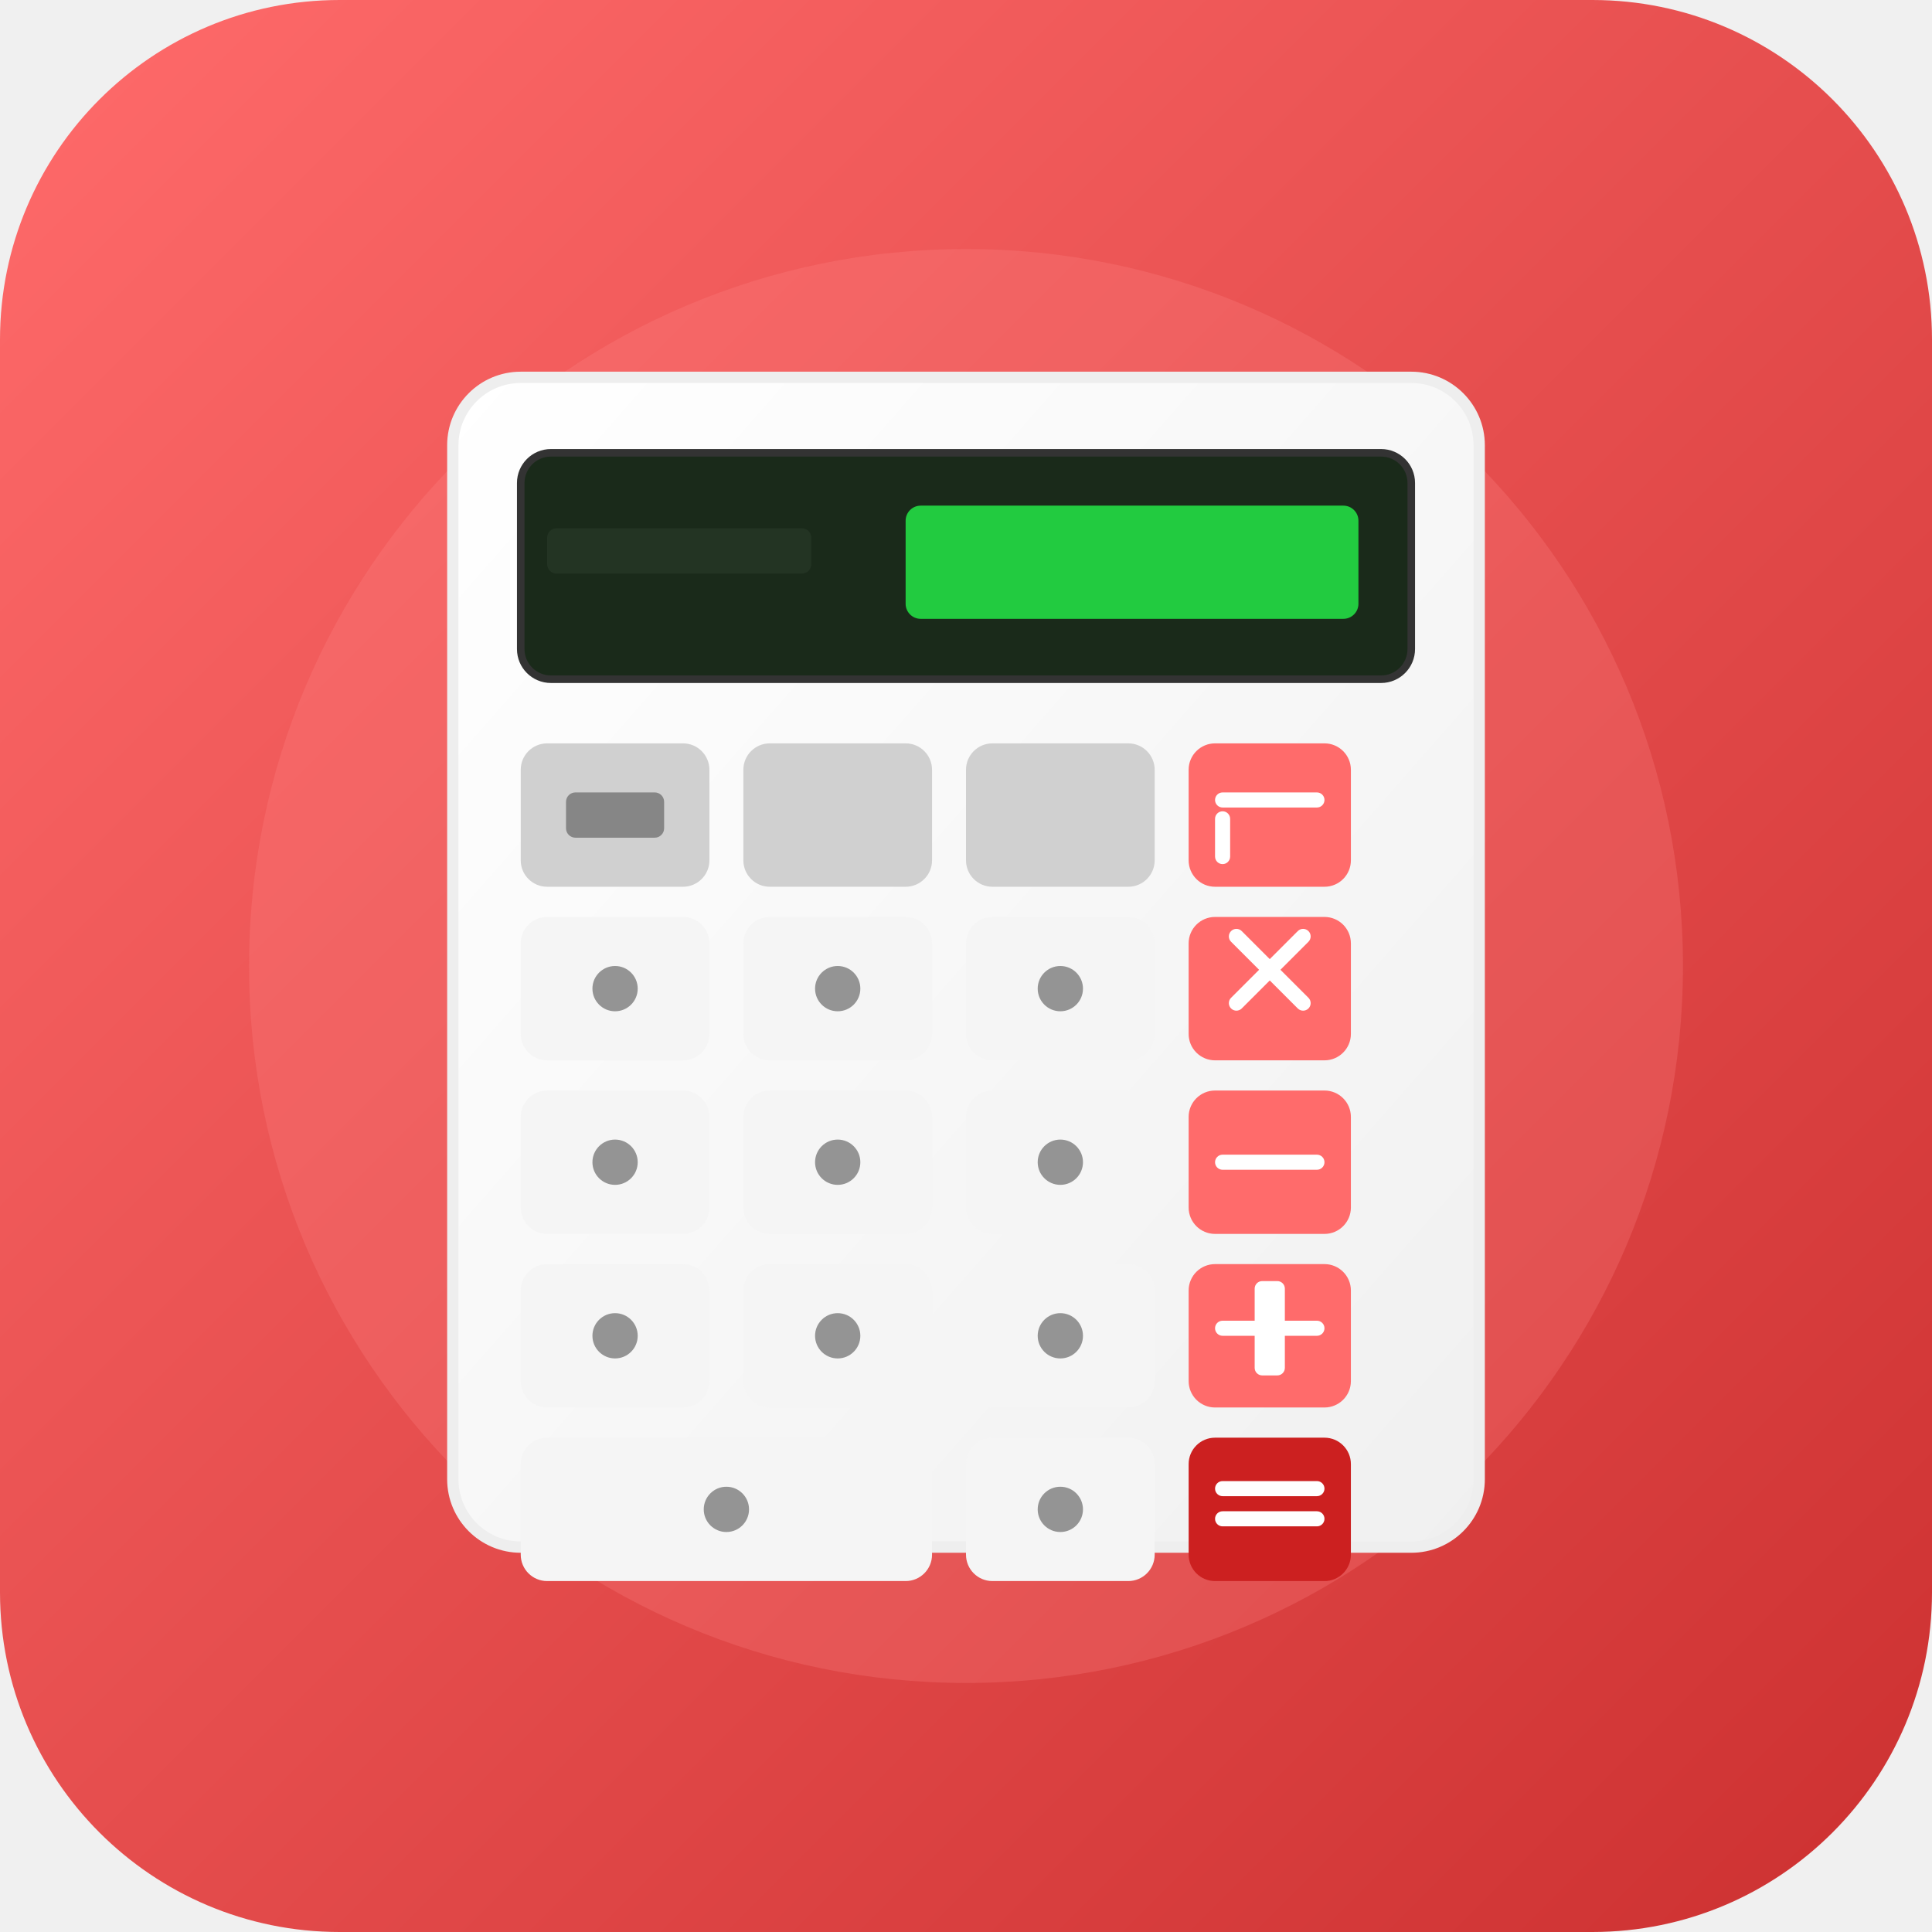
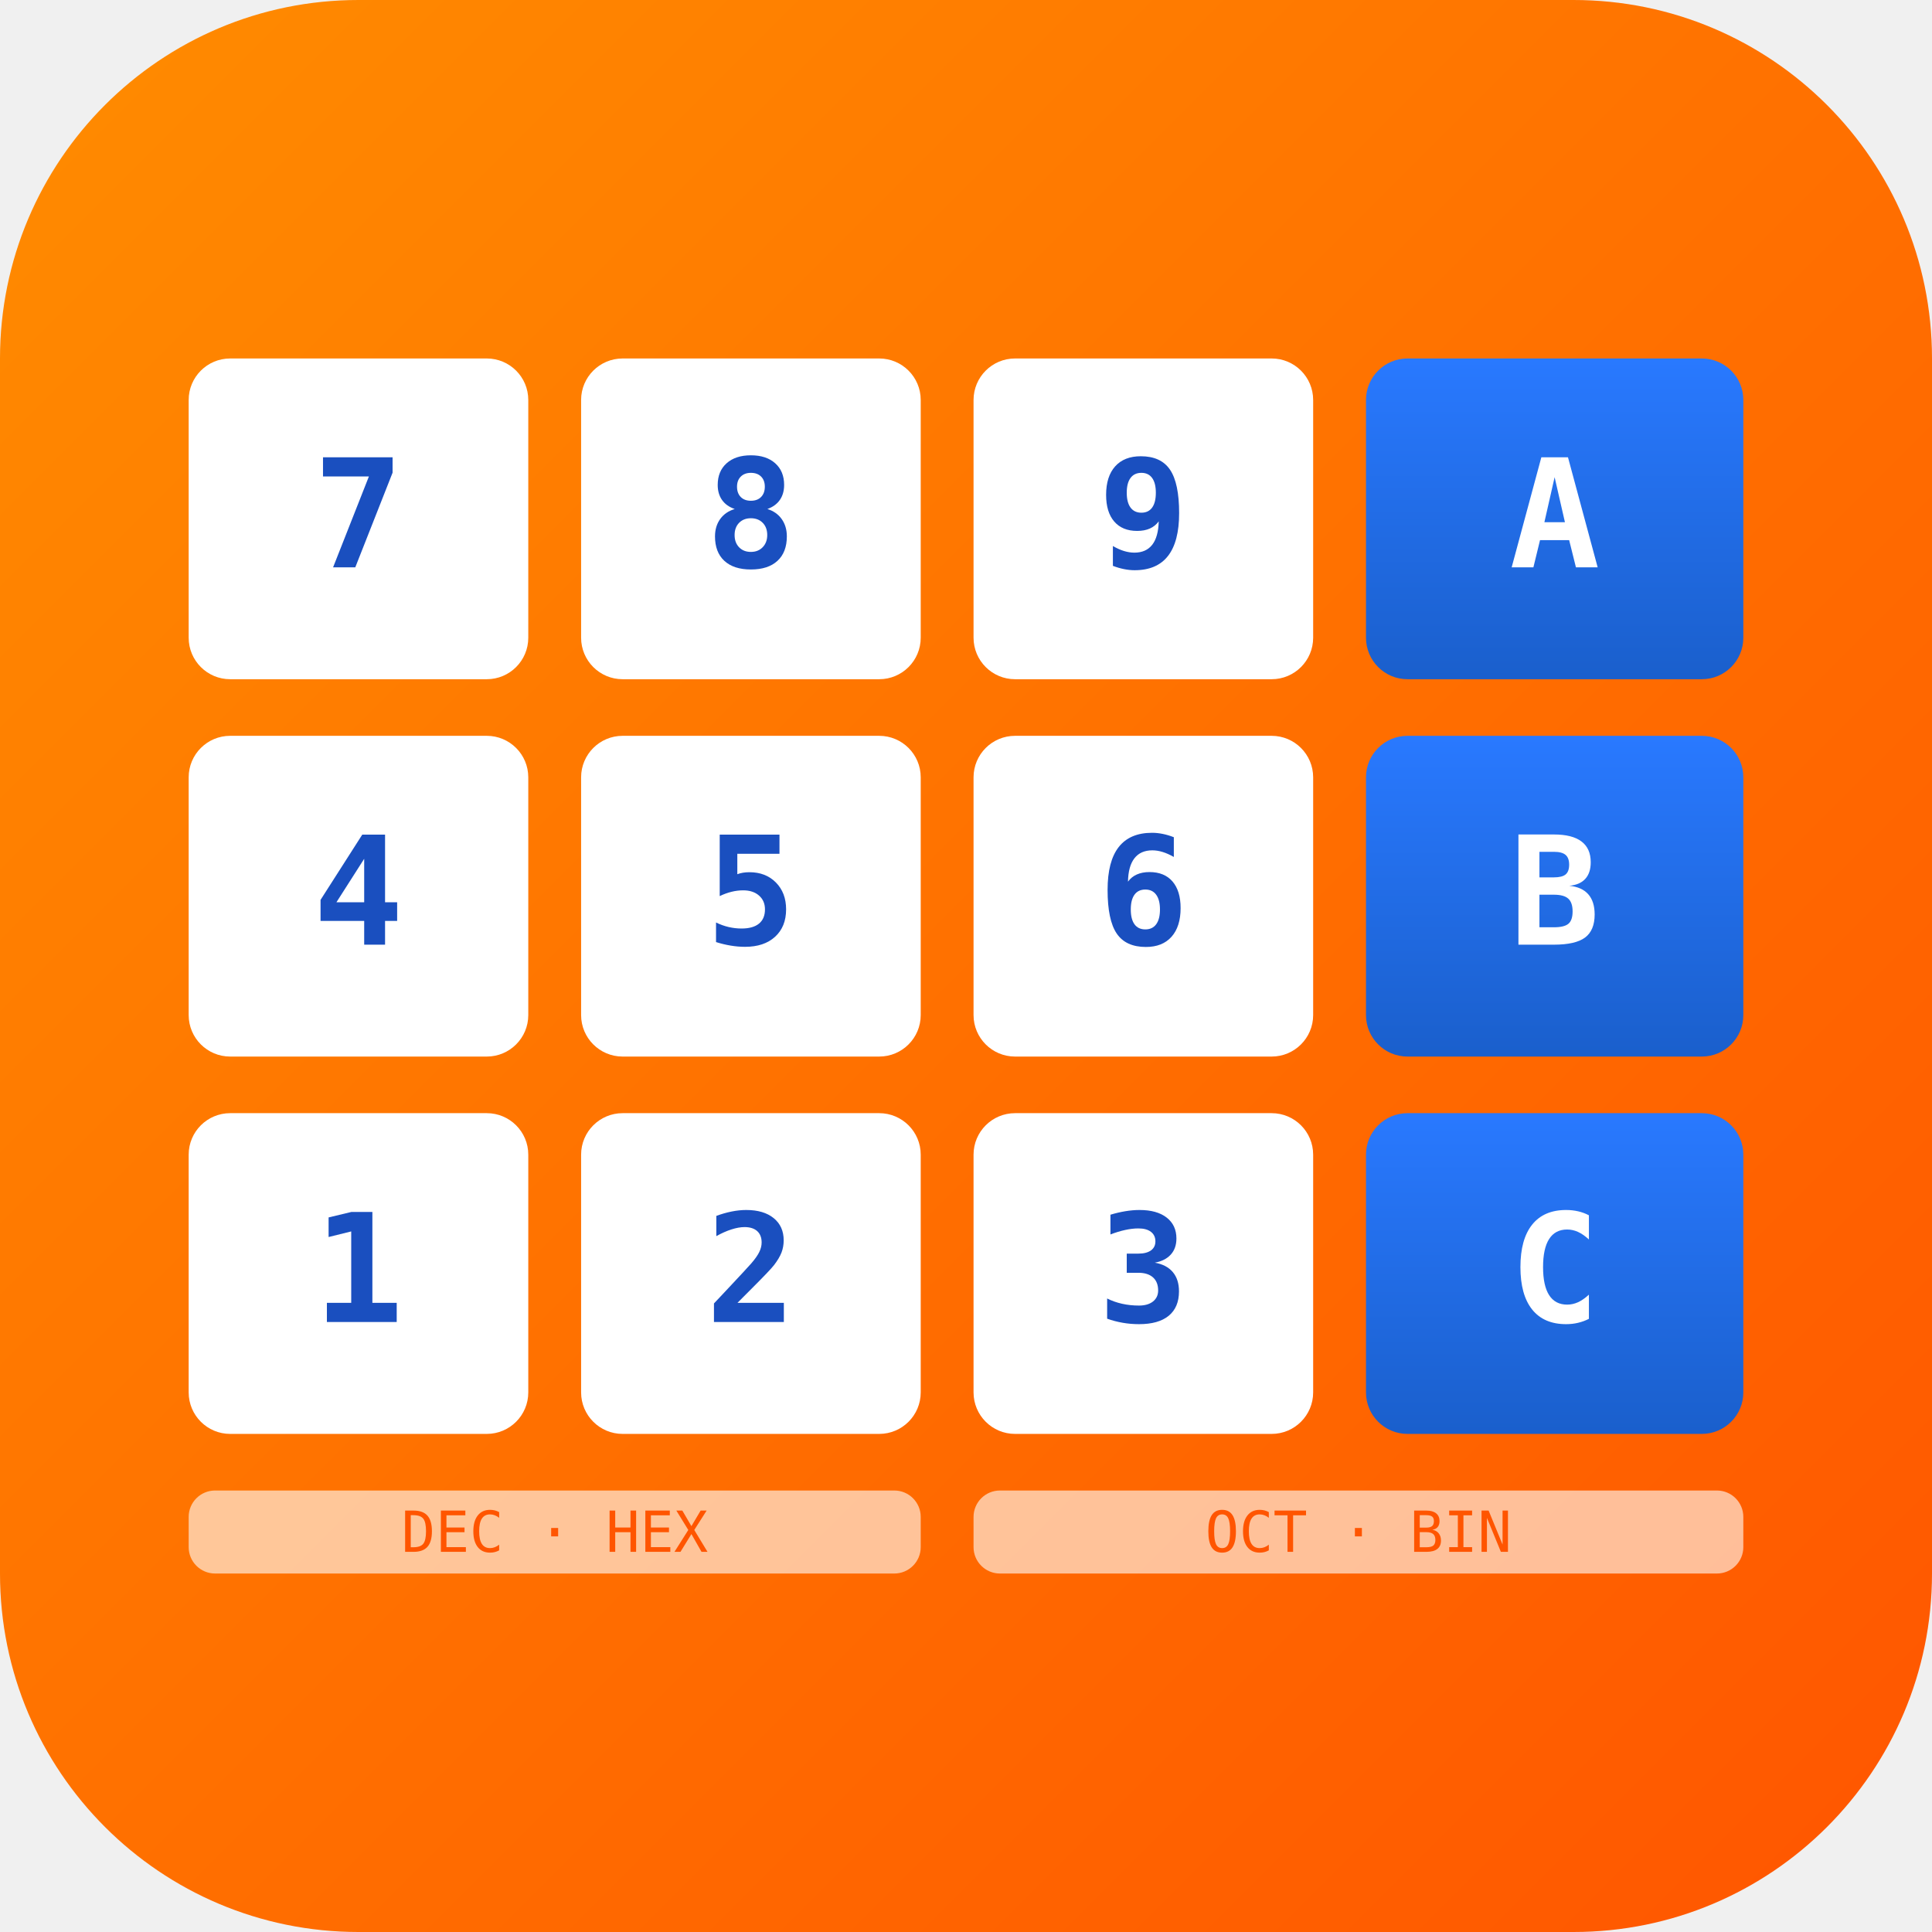
<svg xmlns="http://www.w3.org/2000/svg" viewBox="0 0 1024 1024">
  <defs>
-     <clipPath id="qc-bg-clip-01">
-       <rect width="1024" height="1024" rx="180" />
-     </clipPath>
-     <linearGradient id="qc-bg-grad-01" x1="0%" y1="0%" x2="100%" y2="100%">
-       <stop offset="0%" stop-color="#FF6B6B" />
-       <stop offset="100%" stop-color="#CC3030" />
+     <linearGradient id="bgOr" x1="0" y1="0" x2="1" y2="1">
+       <stop offset="0%" stop-color="#FF8C00" />
+       <stop offset="100%" stop-color="#FF5500" />
    </linearGradient>
-     <linearGradient id="calc-body-grad" x1="0%" y1="0%" x2="100%" y2="100%">
-       <stop offset="0%" stop-color="#FFFFFF" />
-       <stop offset="100%" stop-color="#F0F0F0" />
+     <linearGradient id="btnBlue" x1="0" y1="0" x2="0" y2="1">
+       <stop offset="0%" stop-color="#2979FF" />
+       <stop offset="100%" stop-color="#1A5FCC" />
    </linearGradient>
  </defs>
-   <rect width="1024" height="1024" rx="180" fill="url(#qc-bg-grad-01)" />
-   <g clip-path="url(#qc-bg-clip-01)">
-     <circle cx="512" cy="512" r="380" fill="#FF8888" opacity="0.25" />
-     <rect x="240" y="200" width="544" height="620" rx="36" fill="url(#calc-body-grad)" stroke="#EEEEEE" stroke-width="6" />
-     <rect x="276" y="240" width="472" height="120" rx="16" fill="#1A2A1A" stroke="#333333" stroke-width="4" />
-     <rect x="480" y="268" width="240" height="60" rx="8" fill="#22DD44" opacity="0.9" />
-     <rect x="290" y="280" width="140" height="24" rx="5" fill="#2A3A2A" opacity="0.6" />
-     <rect x="276" y="394" width="100" height="76" rx="14" fill="#D0D0D0" />
-     <rect x="394" y="394" width="100" height="76" rx="14" fill="#D0D0D0" />
-     <rect x="512" y="394" width="100" height="76" rx="14" fill="#D0D0D0" />
-     <rect x="630" y="394" width="86" height="76" rx="14" fill="#FF6B6B" />
-     <rect x="276" y="486" width="100" height="76" rx="14" fill="#F5F5F5" />
-     <rect x="394" y="486" width="100" height="76" rx="14" fill="#F5F5F5" />
-     <rect x="512" y="486" width="100" height="76" rx="14" fill="#F5F5F5" />
-     <rect x="630" y="486" width="86" height="76" rx="14" fill="#FF6B6B" />
-     <rect x="276" y="578" width="100" height="76" rx="14" fill="#F5F5F5" />
-     <rect x="394" y="578" width="100" height="76" rx="14" fill="#F5F5F5" />
-     <rect x="512" y="578" width="100" height="76" rx="14" fill="#F5F5F5" />
-     <rect x="630" y="578" width="86" height="76" rx="14" fill="#FF6B6B" />
-     <rect x="276" y="670" width="100" height="76" rx="14" fill="#F5F5F5" />
-     <rect x="394" y="670" width="100" height="76" rx="14" fill="#F5F5F5" />
-     <rect x="512" y="670" width="100" height="76" rx="14" fill="#F5F5F5" />
-     <rect x="630" y="670" width="86" height="76" rx="14" fill="#FF6B6B" />
-     <rect x="276" y="762" width="218" height="76" rx="14" fill="#F5F5F5" />
-     <rect x="512" y="762" width="100" height="76" rx="14" fill="#F5F5F5" />
-     <rect x="630" y="762" width="86" height="76" rx="14" fill="#CC2020" />
-     <rect x="300" y="420" width="52" height="24" rx="5" fill="#666666" opacity="0.7" />
-     <circle cx="326" cy="524" r="12" fill="#333333" opacity="0.5" />
-     <circle cx="444" cy="524" r="12" fill="#333333" opacity="0.5" />
-     <circle cx="562" cy="524" r="12" fill="#333333" opacity="0.5" />
-     <circle cx="326" cy="616" r="12" fill="#333333" opacity="0.5" />
-     <circle cx="444" cy="616" r="12" fill="#333333" opacity="0.5" />
-     <circle cx="562" cy="616" r="12" fill="#333333" opacity="0.5" />
-     <circle cx="326" cy="708" r="12" fill="#333333" opacity="0.5" />
-     <circle cx="444" cy="708" r="12" fill="#333333" opacity="0.5" />
-     <circle cx="562" cy="708" r="12" fill="#333333" opacity="0.5" />
-     <circle cx="385" cy="800" r="12" fill="#333333" opacity="0.5" />
-     <circle cx="562" cy="800" r="12" fill="#333333" opacity="0.5" />
-     <rect x="644" y="785" width="58" height="8" rx="4" fill="#FFFFFF" />
-     <rect x="644" y="801" width="58" height="8" rx="4" fill="#FFFFFF" />
-     <rect x="644" y="420" width="58" height="8" rx="4" fill="#FFFFFF" />
-     <rect x="644" y="430" width="8" height="28" rx="4" fill="#FFFFFF" />
-     <rect x="644" y="510" width="58" height="8" rx="4" fill="#FFFFFF" transform="rotate(45,673,514)" />
-     <rect x="644" y="510" width="58" height="8" rx="4" fill="#FFFFFF" transform="rotate(-45,673,514)" />
-     <rect x="644" y="612" width="58" height="8" rx="4" fill="#FFFFFF" />
-     <rect x="644" y="700" width="58" height="8" rx="4" fill="#FFFFFF" />
-     <rect x="665" y="679" width="16" height="50" rx="4" fill="#FFFFFF" />
-   </g>
+   <rect width="1024" height="1024" rx="190" fill="url(#bgOr)" />
+   <rect x="100" y="190" width="180" height="170" rx="22" fill="white" />
+   <rect x="308" y="190" width="180" height="170" rx="22" fill="white" />
+   <rect x="516" y="190" width="180" height="170" rx="22" fill="white" />
+   <rect x="724" y="190" width="200" height="170" rx="22" fill="url(#btnBlue)" />
+   <rect x="100" y="390" width="180" height="170" rx="22" fill="white" />
+   <rect x="308" y="390" width="180" height="170" rx="22" fill="white" />
+   <rect x="516" y="390" width="180" height="170" rx="22" fill="white" />
+   <rect x="724" y="390" width="200" height="170" rx="22" fill="url(#btnBlue)" />
+   <rect x="100" y="590" width="180" height="170" rx="22" fill="white" />
+   <rect x="308" y="590" width="180" height="170" rx="22" fill="white" />
+   <rect x="516" y="590" width="180" height="170" rx="22" fill="white" />
+   <rect x="724" y="590" width="200" height="170" rx="22" fill="url(#btnBlue)" />
+   <rect x="100" y="790" width="388" height="44" rx="14" fill="white" opacity="0.6" />
+   <rect x="516" y="790" width="408" height="44" rx="14" fill="white" opacity="0.6" />
+   <text x="190" y="278" text-anchor="middle" dominant-baseline="middle" font-family="Consolas" font-size="80" font-weight="bold" fill="#1A4FBF">7</text>
+   <text x="398" y="278" text-anchor="middle" dominant-baseline="middle" font-family="Consolas" font-size="80" font-weight="bold" fill="#1A4FBF">8</text>
+   <text x="606" y="278" text-anchor="middle" dominant-baseline="middle" font-family="Consolas" font-size="80" font-weight="bold" fill="#1A4FBF">9</text>
+   <text x="824" y="278" text-anchor="middle" dominant-baseline="middle" font-family="Consolas" font-size="80" font-weight="bold" fill="white">A</text>
+   <text x="190" y="478" text-anchor="middle" dominant-baseline="middle" font-family="Consolas" font-size="80" font-weight="bold" fill="#1A4FBF">4</text>
+   <text x="398" y="478" text-anchor="middle" dominant-baseline="middle" font-family="Consolas" font-size="80" font-weight="bold" fill="#1A4FBF">5</text>
+   <text x="606" y="478" text-anchor="middle" dominant-baseline="middle" font-family="Consolas" font-size="80" font-weight="bold" fill="#1A4FBF">6</text>
+   <text x="824" y="478" text-anchor="middle" dominant-baseline="middle" font-family="Consolas" font-size="80" font-weight="bold" fill="white">B</text>
+   <text x="190" y="678" text-anchor="middle" dominant-baseline="middle" font-family="Consolas" font-size="80" font-weight="bold" fill="#1A4FBF">1</text>
+   <text x="398" y="678" text-anchor="middle" dominant-baseline="middle" font-family="Consolas" font-size="80" font-weight="bold" fill="#1A4FBF">2</text>
+   <text x="606" y="678" text-anchor="middle" dominant-baseline="middle" font-family="Consolas" font-size="80" font-weight="bold" fill="#1A4FBF">3</text>
+   <text x="824" y="678" text-anchor="middle" dominant-baseline="middle" font-family="Consolas" font-size="80" font-weight="bold" fill="white">C</text>
+   <text x="294" y="814" text-anchor="middle" dominant-baseline="middle" font-family="Consolas" font-size="30" fill="#FF5500">DEC · HEX</text>
+   <text x="720" y="814" text-anchor="middle" dominant-baseline="middle" font-family="Consolas" font-size="30" fill="#FF5500">OCT · BIN</text>
</svg>
